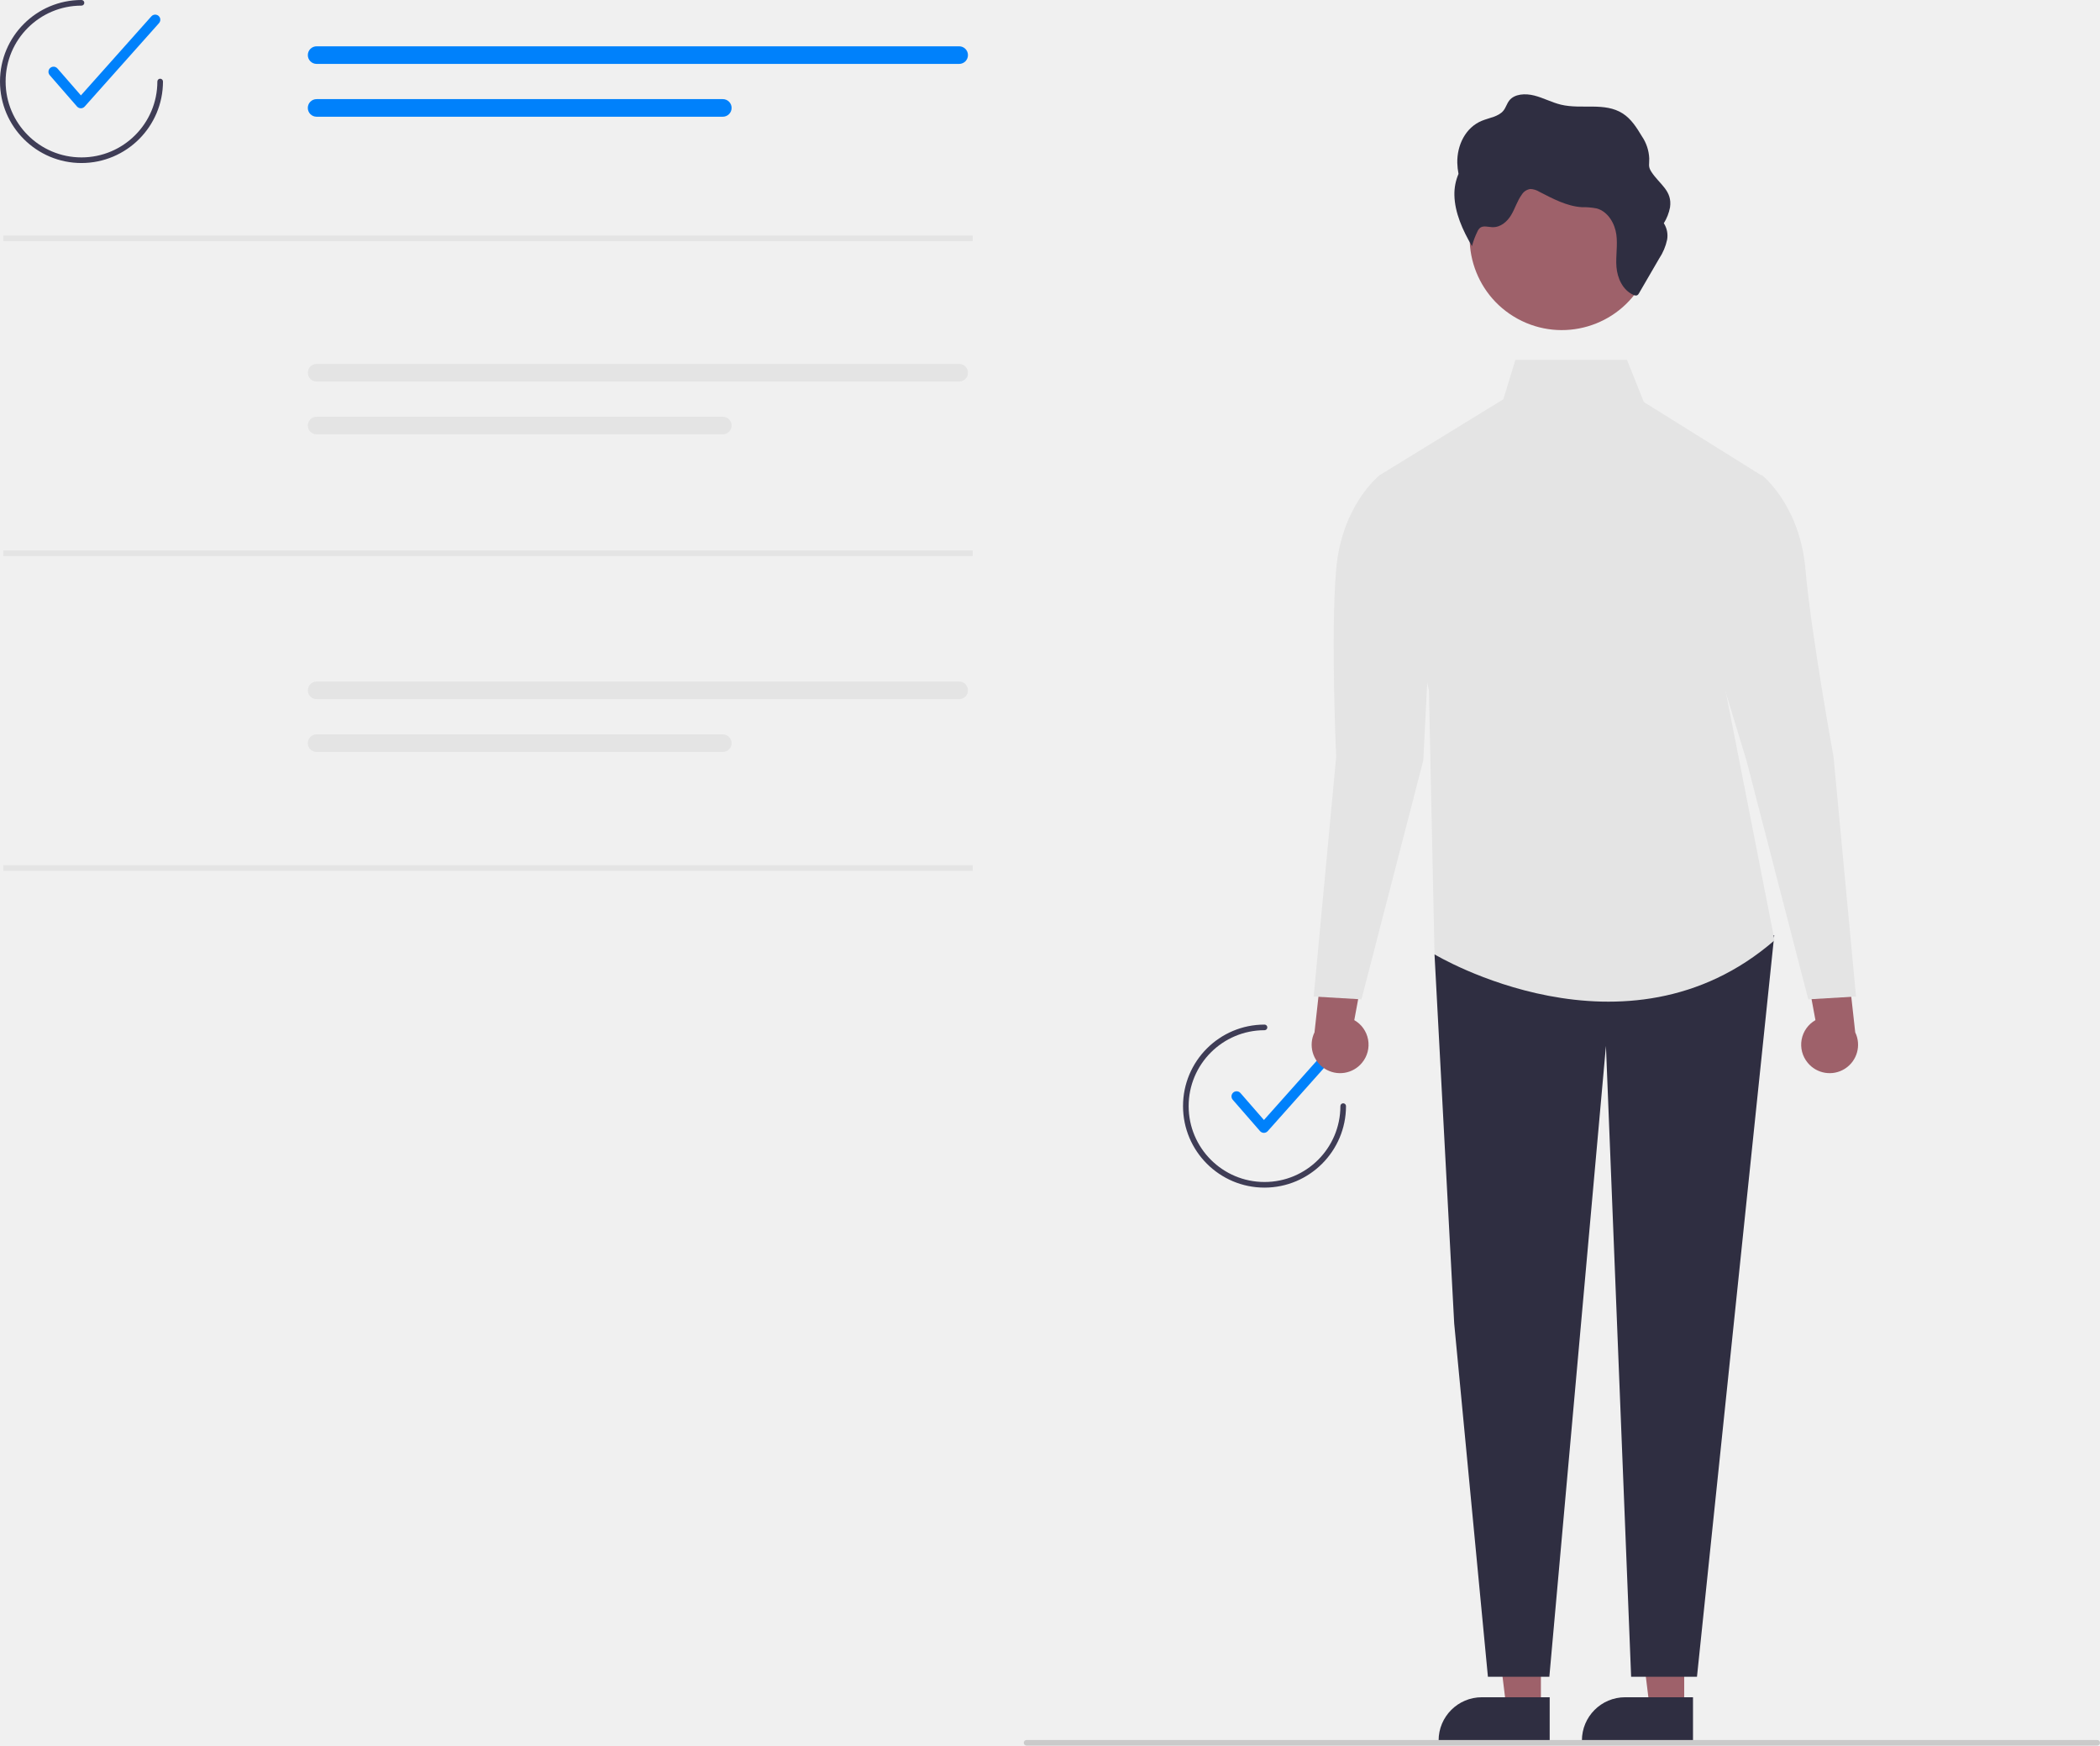
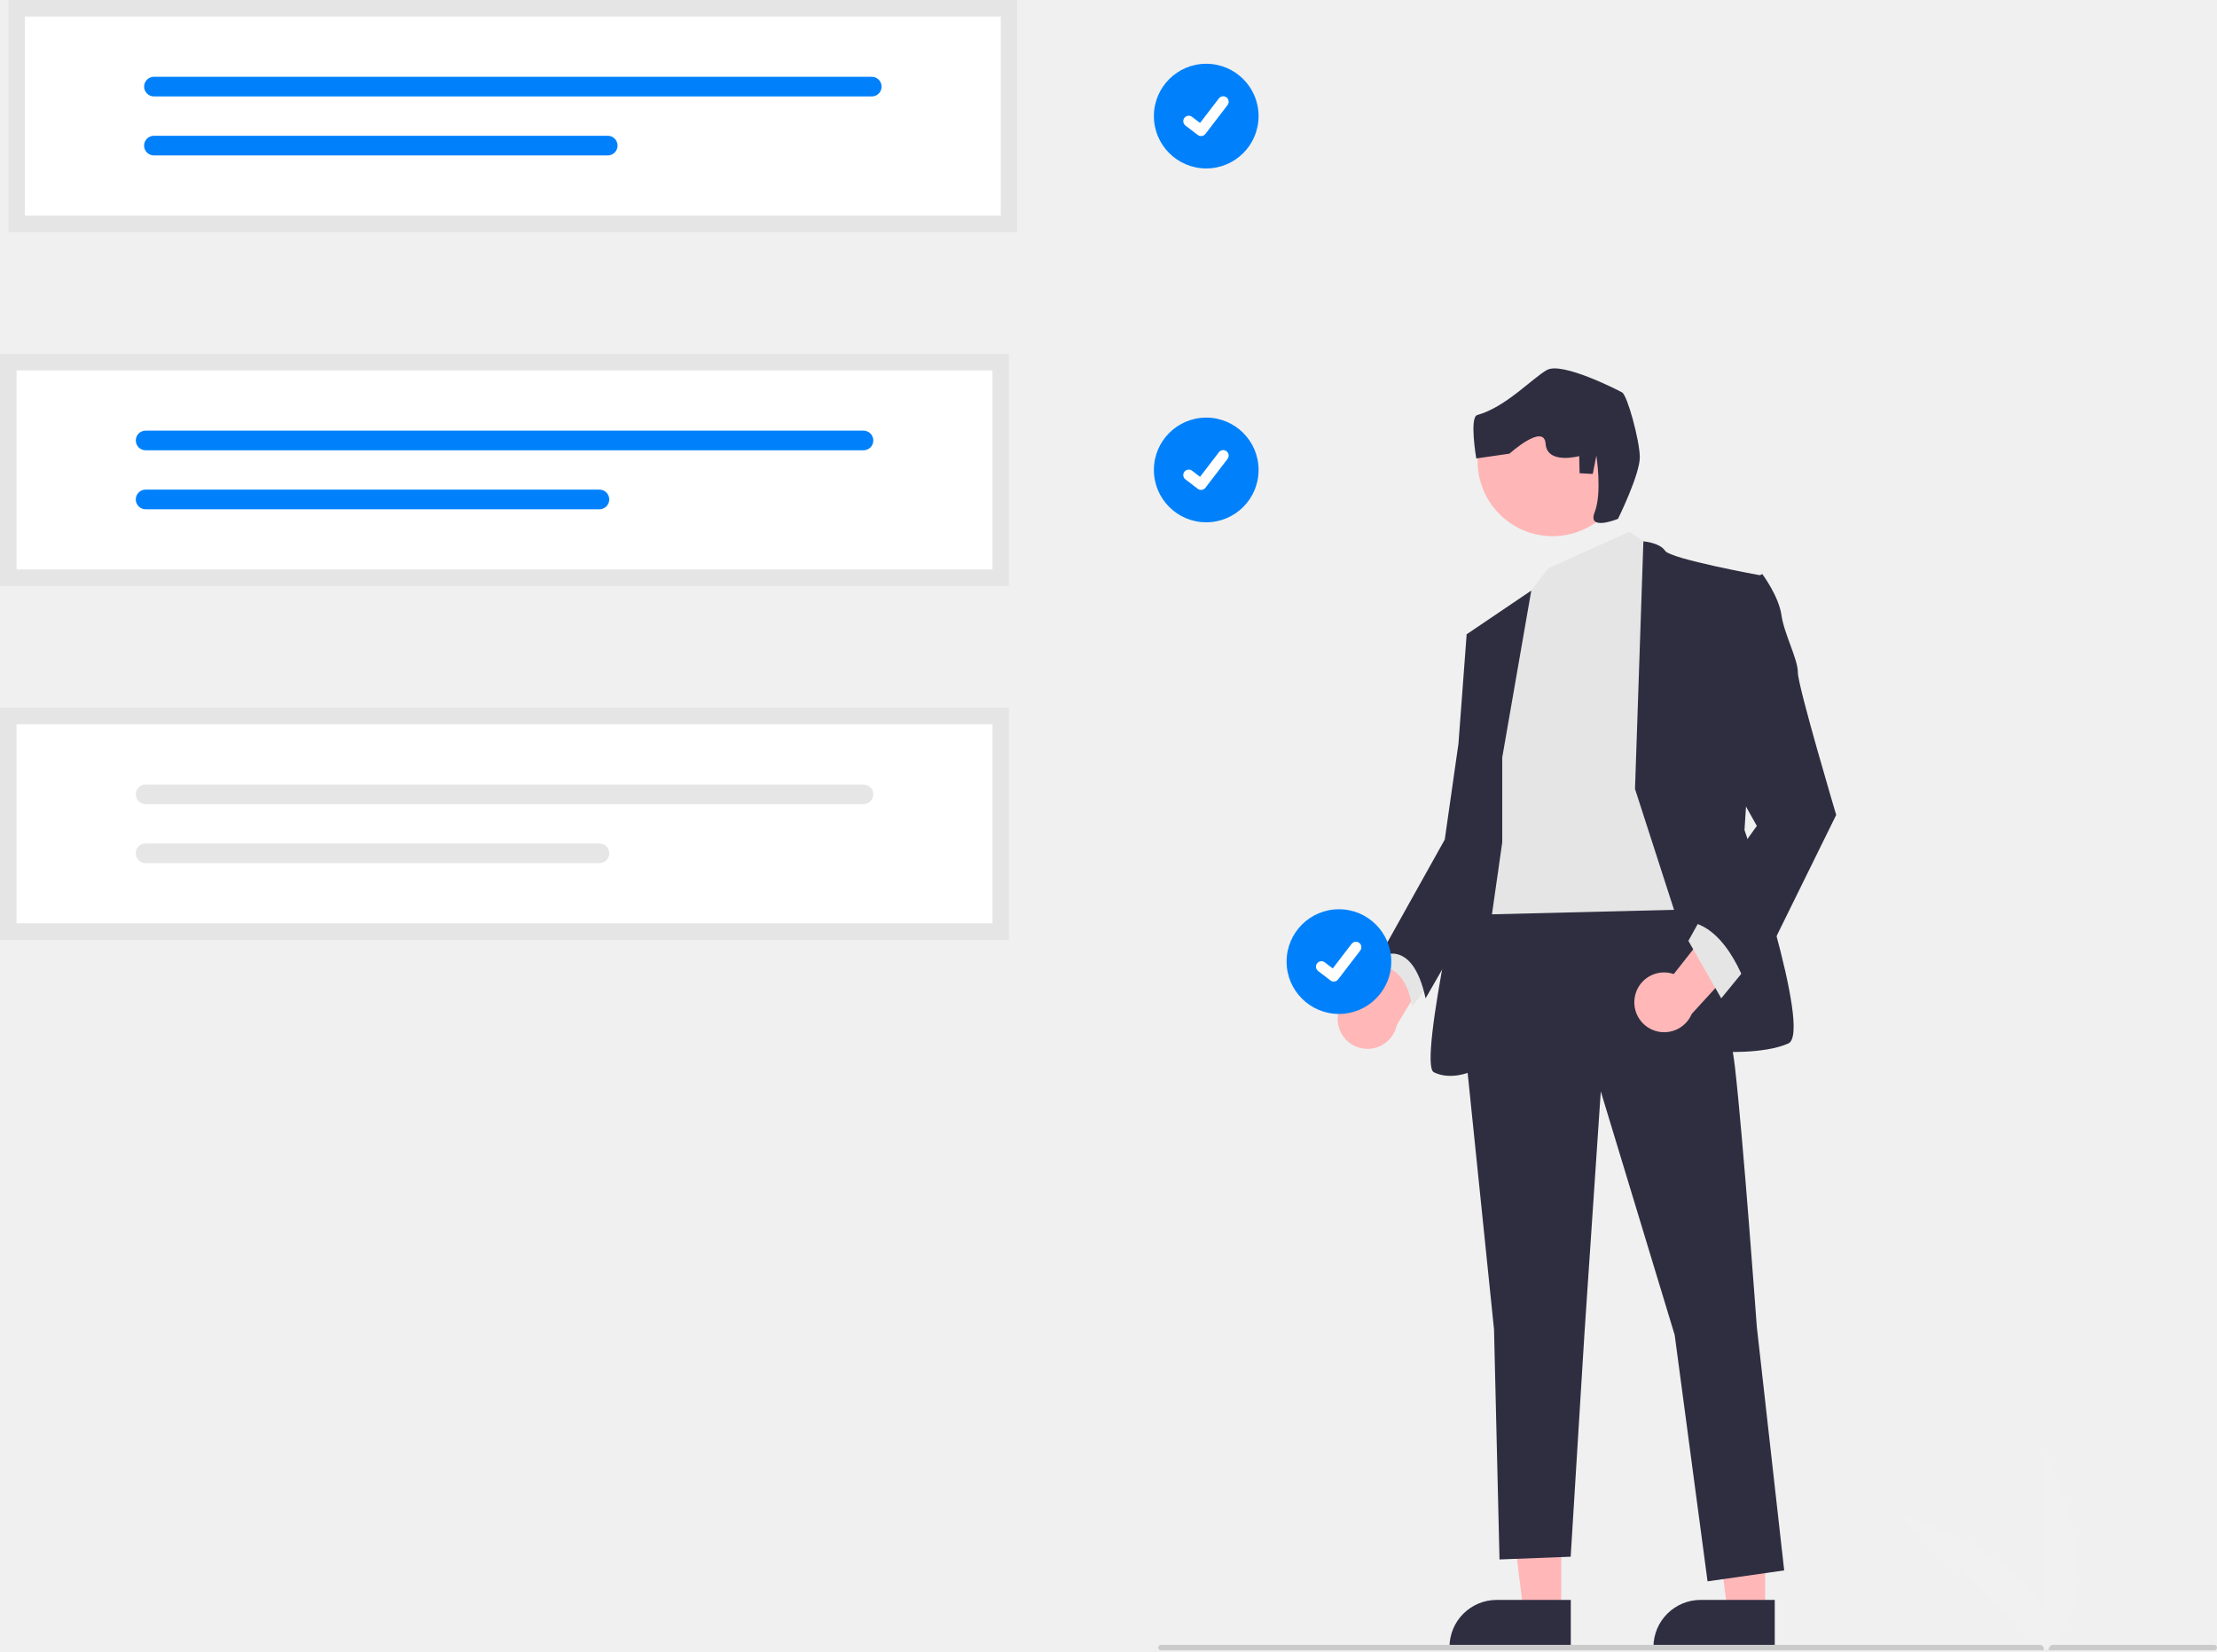
- <svg xmlns="http://www.w3.org/2000/svg" data-name="Layer 1" width="747.32" height="621.034" viewBox="0 0 747.32 621.034">
-   <path d="M904.89,744.887a50.794,50.794,0,0,1-13.59,12.63c-1.12.71-2.27,1.38-3.44,2H860.33c.33-.66.65-1.33.96-2a95.354,95.354,0,0,0-19.84-109.34c16.64,5.14,32.02,15.16,42.08,29.37a64.47,64.47,0,0,1,10.23,23,96.276,96.276,0,0,0-7.67-48.41c13.51,10.99,24.03,26.04,28.04,42.98C918.14,712.067,915.23,730.877,904.89,744.887Z" transform="translate(-226.34 -139.4828)" fill="#f0f0f0" />
-   <path d="M339.016,155.956a3.132,3.132,0,0,0,0,6.264H567.672a3.132,3.132,0,0,0,0-6.264Z" transform="translate(-226.34 -139.4828)" fill="#0081fb" />
-   <path d="M339.016,174.746a3.132,3.132,0,1,0-.013,6.264H483.562a3.132,3.132,0,1,0,0-6.264Z" transform="translate(-226.34 -139.4828)" fill="#0081fb" />
-   <path d="M339.016,268.956a3.132,3.132,0,0,0,0,6.264H567.672a3.132,3.132,0,0,0,0-6.264Z" transform="translate(-226.34 -139.4828)" fill="#e4e4e4" />
-   <path d="M339.016,287.746a3.132,3.132,0,1,0-.013,6.264H483.562a3.132,3.132,0,1,0,0-6.264Z" transform="translate(-226.34 -139.4828)" fill="#e4e4e4" />
-   <path d="M339.016,381.956a3.132,3.132,0,0,0,0,6.264H567.672a3.132,3.132,0,0,0,0-6.264Z" transform="translate(-226.34 -139.4828)" fill="#e4e4e4" />
-   <path d="M339.016,400.746a3.132,3.132,0,1,0-.013,6.264H483.562a3.132,3.132,0,1,0,0-6.264Z" transform="translate(-226.34 -139.4828)" fill="#e4e4e4" />
-   <path d="M255.118,178h-.011a1.82,1.82,0,0,1-1.363-.625l-9.7-11.137a1.821,1.821,0,1,1,2.746-2.392l8.343,9.579,25.045-28.097a1.821,1.821,0,1,1,2.718,2.422l-26.42,29.641A1.821,1.821,0,0,1,255.118,178Z" transform="translate(-226.34 -139.4828)" fill="#0081fb" />
-   <path d="M255.34,197.483a29,29,0,0,1,0-58,1,1,0,0,1,0,2,27,27,0,1,0,27,27,1,1,0,0,1,2,0A29.033,29.033,0,0,1,255.34,197.483Z" transform="translate(-226.34 -139.4828)" fill="#3f3d56" />
-   <path d="M676.118,542.517h-.011a1.82,1.82,0,0,1-1.363-.625l-9.7-11.137a1.821,1.821,0,1,1,2.746-2.392l8.343,9.579,25.045-28.097a1.821,1.821,0,1,1,2.718,2.422l-26.42,29.641A1.821,1.821,0,0,1,676.118,542.517Z" transform="translate(-226.34 -139.4828)" fill="#0081fb" />
-   <path d="M676.34,562a29,29,0,0,1,0-58,1,1,0,0,1,0,2,27,27,0,1,0,27,27,1,1,0,0,1,2,0A29.033,29.033,0,0,1,676.34,562Z" transform="translate(-226.34 -139.4828)" fill="#3f3d56" />
-   <path d="M869.642,517.585a10.056,10.056,0,0,1,2.754-15.171L865.872,467.28l17.108,7.221,3.572,32.257a10.11,10.11,0,0,1-16.91,10.828Z" transform="translate(-226.34 -139.4828)" fill="#9e616a" />
-   <path d="M711.038,517.585a10.056,10.056,0,0,0-2.754-15.171l6.524-35.134-17.108,7.221-3.572,32.257a10.11,10.11,0,0,0,16.91,10.828Z" transform="translate(-226.34 -139.4828)" fill="#9e616a" />
-   <polygon points="548.355 607.831 536.095 607.831 530.263 560.543 548.357 560.543 548.355 607.831" fill="#9e616a" />
-   <path d="M777.822,759.198l-39.531-.001v-.5a15.387,15.387,0,0,1,15.386-15.386h.001l24.144.001Z" transform="translate(-226.34 -139.4828)" fill="#2f2e41" />
-   <polygon points="599.355 607.831 587.095 607.831 581.263 560.543 599.357 560.543 599.355 607.831" fill="#9e616a" />
-   <path d="M828.822,759.198l-39.531-.001v-.5a15.387,15.387,0,0,1,15.386-15.386h.001l24.144.001Z" transform="translate(-226.34 -139.4828)" fill="#2f2e41" />
-   <polygon points="526.418 322.034 510.5 339.568 517.5 470.856 529.5 596.534 551.362 596.534 571.5 372.109 580.465 596.534 603.898 596.534 631.396 332.755 526.418 322.034" fill="#2f2e41" />
-   <path d="M853.84,309.017l-42.5-26.5-6-15H765.608l-4.268,14-44,27,17.5,76.5,2,94s68,41,121-5l-21.5-109.5Z" transform="translate(-226.34 -139.4828)" fill="#e4e4e4" />
-   <path d="M730.84,310.017l-13.5-1.5s-13.5,10.5-15.5,33.5,0,66.736,0,66.736l-8,85.264,17,1,22-85,2-39.421Z" transform="translate(-226.34 -139.4828)" fill="#e4e4e4" />
-   <path d="M839.84,310.017l13.5-1.5s13.5,10.5,15.5,33.5,10,66.736,10,66.736l8,85.264-17,1-22-85-12-39.421Z" transform="translate(-226.34 -139.4828)" fill="#e4e4e4" />
-   <circle cx="782.143" cy="224.116" r="32.802" transform="translate(-16.01061 663.4288) rotate(-61.33681)" fill="#9e616a" />
-   <path d="M819.613,224.748a8.18,8.18,0,0,0-1.175-5.846,16.541,16.541,0,0,0,2.203-5.616c.892-5.966-3.677-8.152-6.622-12.658-1.278-1.955-.699-2.727-.771-4.805a15.063,15.063,0,0,0-2.607-7.84c-1.819-3.016-3.762-6.16-6.813-8.12-6.413-4.119-14.628-1.381-21.977-3.138-3.239-.775-6.263-2.423-9.493-3.249s-7.033-.612-8.905,1.751c-.864,1.091-1.211,2.511-2.077,3.6-1.723,2.164-4.992,2.525-7.653,3.609-5.883,2.398-8.911,8.74-8.782,15.001a24.27,24.27,0,0,0,.433,3.907,18.165,18.165,0,0,0-1.461,7.555c.129,6.261,2.918,12.447,6.253,18.155a27.245,27.245,0,0,1,1.925-5.173,3.398,3.398,0,0,1,1.109-1.451c1.133-.726,2.75-.182,4.183-.125,2.968.118,5.328-1.974,6.724-4.313s2.165-5.034,3.765-7.242a4.282,4.282,0,0,1,3.09-2.029,6.459,6.459,0,0,1,3.142.972c4.831,2.476,9.821,5.165,15.117,5.498a24.705,24.705,0,0,1,5.405.461c4.012,1.157,6.394,5.411,6.917,9.278s-.271,7.678.043,11.546,2.17,8.2,6.005,9.908a1.767,1.767,0,0,0,1.332.176,1.529,1.529,0,0,0,.665-.718L816.77,231.482A19.428,19.428,0,0,0,819.613,224.748Z" transform="translate(-226.34 -139.4828)" fill="#2f2e41" />
-   <path d="M973.66,759.517a1.003,1.003,0,0,1-1,1h-381a1,1,0,0,1,0-2h381A1.003,1.003,0,0,1,973.66,759.517Z" transform="translate(-226.34 -139.4828)" fill="#cacaca" />
-   <rect x="1.16" y="83.817" width="345" height="2" fill="#e4e4e4" />
-   <rect x="1.16" y="195.817" width="345" height="2" fill="#e4e4e4" />
-   <rect x="1.16" y="307.817" width="345" height="2" fill="#e4e4e4" />
+ <svg xmlns="http://www.w3.org/2000/svg" width="801.921" height="597.457" viewBox="0 0 801.921 597.457">
+   <circle id="b" cx="436.314" cy="42" r="18.934" fill="#0081fb" />
+   <path id="c-153" d="M434.438,49.223c-.426,.001-.841-.137-1.181-.393l-.021-.016-4.45-3.404c-.867-.664-1.031-1.906-.366-2.772,.664-.867,1.906-1.031,2.772-.366h0l2.882,2.21,6.811-8.885c.664-.866,1.905-1.03,2.771-.366l0,0,.001,0-.042,.059,.043-.059c.865,.665,1.029,1.905,.366,2.772l-8.011,10.447c-.376,.488-.957,.773-1.573,.771l-.002,.002Z" fill="#fff" />
+   <circle id="d" cx="436.314" cy="170" r="18.934" fill="#0081fb" />
+   <path id="e-154" d="M434.438,177.223c-.426,.001-.841-.137-1.181-.393l-.021-.016-4.45-3.404c-.867-.664-1.031-1.906-.366-2.772s1.906-1.031,2.772-.366l2.882,2.21,6.811-8.885c.664-.866,1.905-1.03,2.771-.366l0,0,.001,0-.042,.059,.043-.059c.865,.665,1.029,1.905,.366,2.772l-8.011,10.447c-.376,.488-.957,.773-1.573,.771l-.002,.002Z" fill="#fff" />
+   <path d="M483.864,368.959c-.232-5.93,4.387-10.926,10.317-11.158,.632-.025,1.266,.006,1.892,.093l17.341-34.022,9.799,17.256-17.97,29.663c-1.206,5.844-6.921,9.603-12.765,8.397-4.89-1.009-8.451-5.238-8.614-10.228l0-0Z" fill="#ffb7b7" />
+   <polygon points="564.71 583.194 551.101 583.193 544.627 530.702 564.712 530.703 564.71 583.194" fill="#ffb7b7" />
+   <path d="M568.18,596.385l-43.88-.002v-.555c.001-9.432,7.647-17.079,17.08-17.079h.001l26.801,.001-.001,17.635Z" fill="#2f2e41" />
+   <polygon points="638.483 583.194 624.874 583.193 618.4 530.702 638.485 530.703 638.483 583.194" fill="#ffb7b7" />
+   <path d="M641.953,596.385l-43.88-.002v-.555c.001-9.432,7.647-17.079,17.08-17.079h.001l26.801,.001-.001,17.635Z" fill="#2f2e41" />
+   <path d="M504.767,339.349l-5.941,9.902s9.901,0,11.882,14.852l7.921-9.901-13.862-14.852Z" fill="#e5e5e5" />
+   <path d="M608.732,318.556s15.842,41.586,18.813,67.33c2.97,25.744,7.921,94.064,7.921,94.064l9.902,88.123-27.724,3.961-11.882-89.113-26.734-88.123-5.941,88.123-4.951,80.202-25.744,.99-1.98-83.173-10.892-105.946,5.941-50.498,73.271-5.941Z" fill="#2f2e41" />
+   <polygon points="589.424 192.312 599.326 199.242 612.198 328.952 531.996 330.932 542.888 240.829 552.789 215.085 559.936 205.636 589.424 192.312" fill="#e5e5e5" />
+   <path d="M591.405,285.386l3.03-89.567s5.882,.453,7.862,3.424,34.655,8.911,34.655,8.911l-5.941,92.084s24.754,73.271,15.842,77.232-24.754,2.97-24.754,2.97l-30.695-95.054Z" fill="#2f2e41" />
+   <path d="M543.383,273.999l10.504-60.365-23.376,15.808,5.941,43.567-4.951,29.704s-18.813,82.182-12.872,85.153,12.872,0,12.872,0l11.882-83.173v-30.695Z" fill="#2f2e41" />
+   <path d="M537.442,227.462l-6.931,1.98-2.97,39.606-4.951,34.655-23.764,42.576s11.882-7.921,16.833,14.852l26.171-45.564-4.387-88.106Z" fill="#2f2e41" />
+   <path d="M591.299,360.839c.923-5.862,6.424-9.866,12.287-8.943,.625,.098,1.24,.252,1.838,.459l23.616-30.009,6.262,18.83-23.386,25.61c-2.318,5.498-8.654,8.077-14.152,5.759-4.601-1.939-7.273-6.779-6.465-11.705Z" fill="#ffb7b7" />
+   <polygon points="631.506 350.24 622.595 361.132 610.713 340.339 615.663 331.428 631.506 350.24" fill="#e5e5e5" />
+   <path d="M629.526,211.619l7.921-3.961s5.941,7.921,6.931,14.852,5.941,15.842,5.941,20.793,13.862,51.488,13.862,51.488l-31.685,64.36s-6.931-23.764-21.783-25.744l24.754-34.655-13.862-24.754,7.921-62.379Z" fill="#2f2e41" />
+   <path d="M800.921,596.996H419.921c-.552,0-1-.448-1-1s.448-1,1-1h381c.552,0,1,.448,1,1s-.448,1-1,1Z" fill="#cbcbcb" />
+   <path d="M365,212H0v-84H365v84Z" fill="#fff" />
+   <path d="M52.678,155.774c-1.964,0-3.556,1.592-3.556,3.556s1.592,3.556,3.556,3.556H312.337c1.964,0,3.556-1.592,3.556-3.556s-1.592-3.556-3.556-3.556H52.678Z" fill="#0081fb" />
+   <path d="M52.678,177.113c-1.964-.004-3.56,1.585-3.564,3.549-.004,1.964,1.585,3.56,3.549,3.564H216.822c1.964,0,3.556-1.592,3.556-3.556s-1.592-3.556-3.556-3.556H52.678Z" fill="#0081fb" />
+   <path d="M365,212H0v-84H365v84ZM6,206H359v-72H6v72Z" fill="#e5e5e5" />
+   <path d="M365,340H0v-84H365v84Z" fill="#fff" />
+   <path d="M52.678,283.774c-1.964,0-3.556,1.592-3.556,3.556s1.592,3.556,3.556,3.556H312.337c1.964,0,3.556-1.592,3.556-3.556s-1.592-3.556-3.556-3.556H52.678Z" fill="#e6e6e6" />
+   <path d="M52.678,305.113c-1.964-.004-3.56,1.585-3.564,3.549-.004,1.964,1.585,3.56,3.549,3.564H216.822c1.964,0,3.556-1.592,3.556-3.556s-1.592-3.556-3.556-3.556H52.678Z" fill="#e6e6e6" />
+   <path d="M365,340H0v-84H365v84ZM6,334H359v-72H6v72Z" fill="#e5e5e5" />
+   <path d="M368,84H3V0H368V84Z" fill="#fff" />
+   <path d="M55.678,27.774c-1.964,.004-3.554,1.599-3.55,3.563,.004,1.959,1.591,3.546,3.55,3.55H315.337c1.964-.004,3.554-1.599,3.55-3.563-.004-1.959-1.591-3.546-3.55-3.55H55.678Z" fill="#0081fb" />
+   <path d="M55.678,49.113c-1.964-.004-3.56,1.585-3.564,3.549s1.585,3.56,3.549,3.564H219.822c1.964,.004,3.559-1.586,3.563-3.55,.004-1.964-1.586-3.559-3.55-3.563-.004-0-.009-0-.013,0H55.678Z" fill="#0081fb" />
+   <path d="M368,84H3V0H368V84ZM9,78H362V6H9V78Z" fill="#e5e5e5" />
+   <path d="M739.248,597.457v-72.34s28.192,51.286,0,72.34Z" fill="#f1f1f1" />
+   <path d="M740.99,597.445l-53.29-48.921s56.845,13.916,53.29,48.921Z" fill="#f1f1f1" />
+   <circle id="f" cx="484.314" cy="347.846" r="18.934" fill="#0081fb" />
+   <path id="g-155" d="M482.438,355.068c-.426,.001-.841-.137-1.181-.393l-.021-.016-4.45-3.404c-.867-.664-1.031-1.906-.366-2.772,.664-.867,1.906-1.031,2.772-.366h0l2.882,2.21,6.811-8.885c.664-.866,1.905-1.03,2.771-.366h0l.001,0-.042,.059,.043-.059c.865,.665,1.029,1.905,.366,2.772l-8.011,10.447c-.376,.488-.957,.773-1.573,.771l-.002,.002Z" fill="#fff" />
+   <circle cx="561.587" cy="166.85" r="27.103" fill="#ffb6b6" />
+   <path d="M585.262,187.674s8.027-16.258,7.884-22.464c-.143-6.207-4.529-22.178-6.38-23.232s-21.81-11.187-27.219-8.14-14.928,13.468-25.195,16.288c-2.904,.797-.369,15.716-.369,15.716l12.014-1.738s12.526-11.247,13.068-3.589c.542,7.659,12.157,4.469,12.157,4.469l.143,6.207,4.755,.256,1.309-6.605s2.137,13.466-.624,20.471,8.456,2.362,8.456,2.362Z" fill="#2f2e41" />
</svg>
